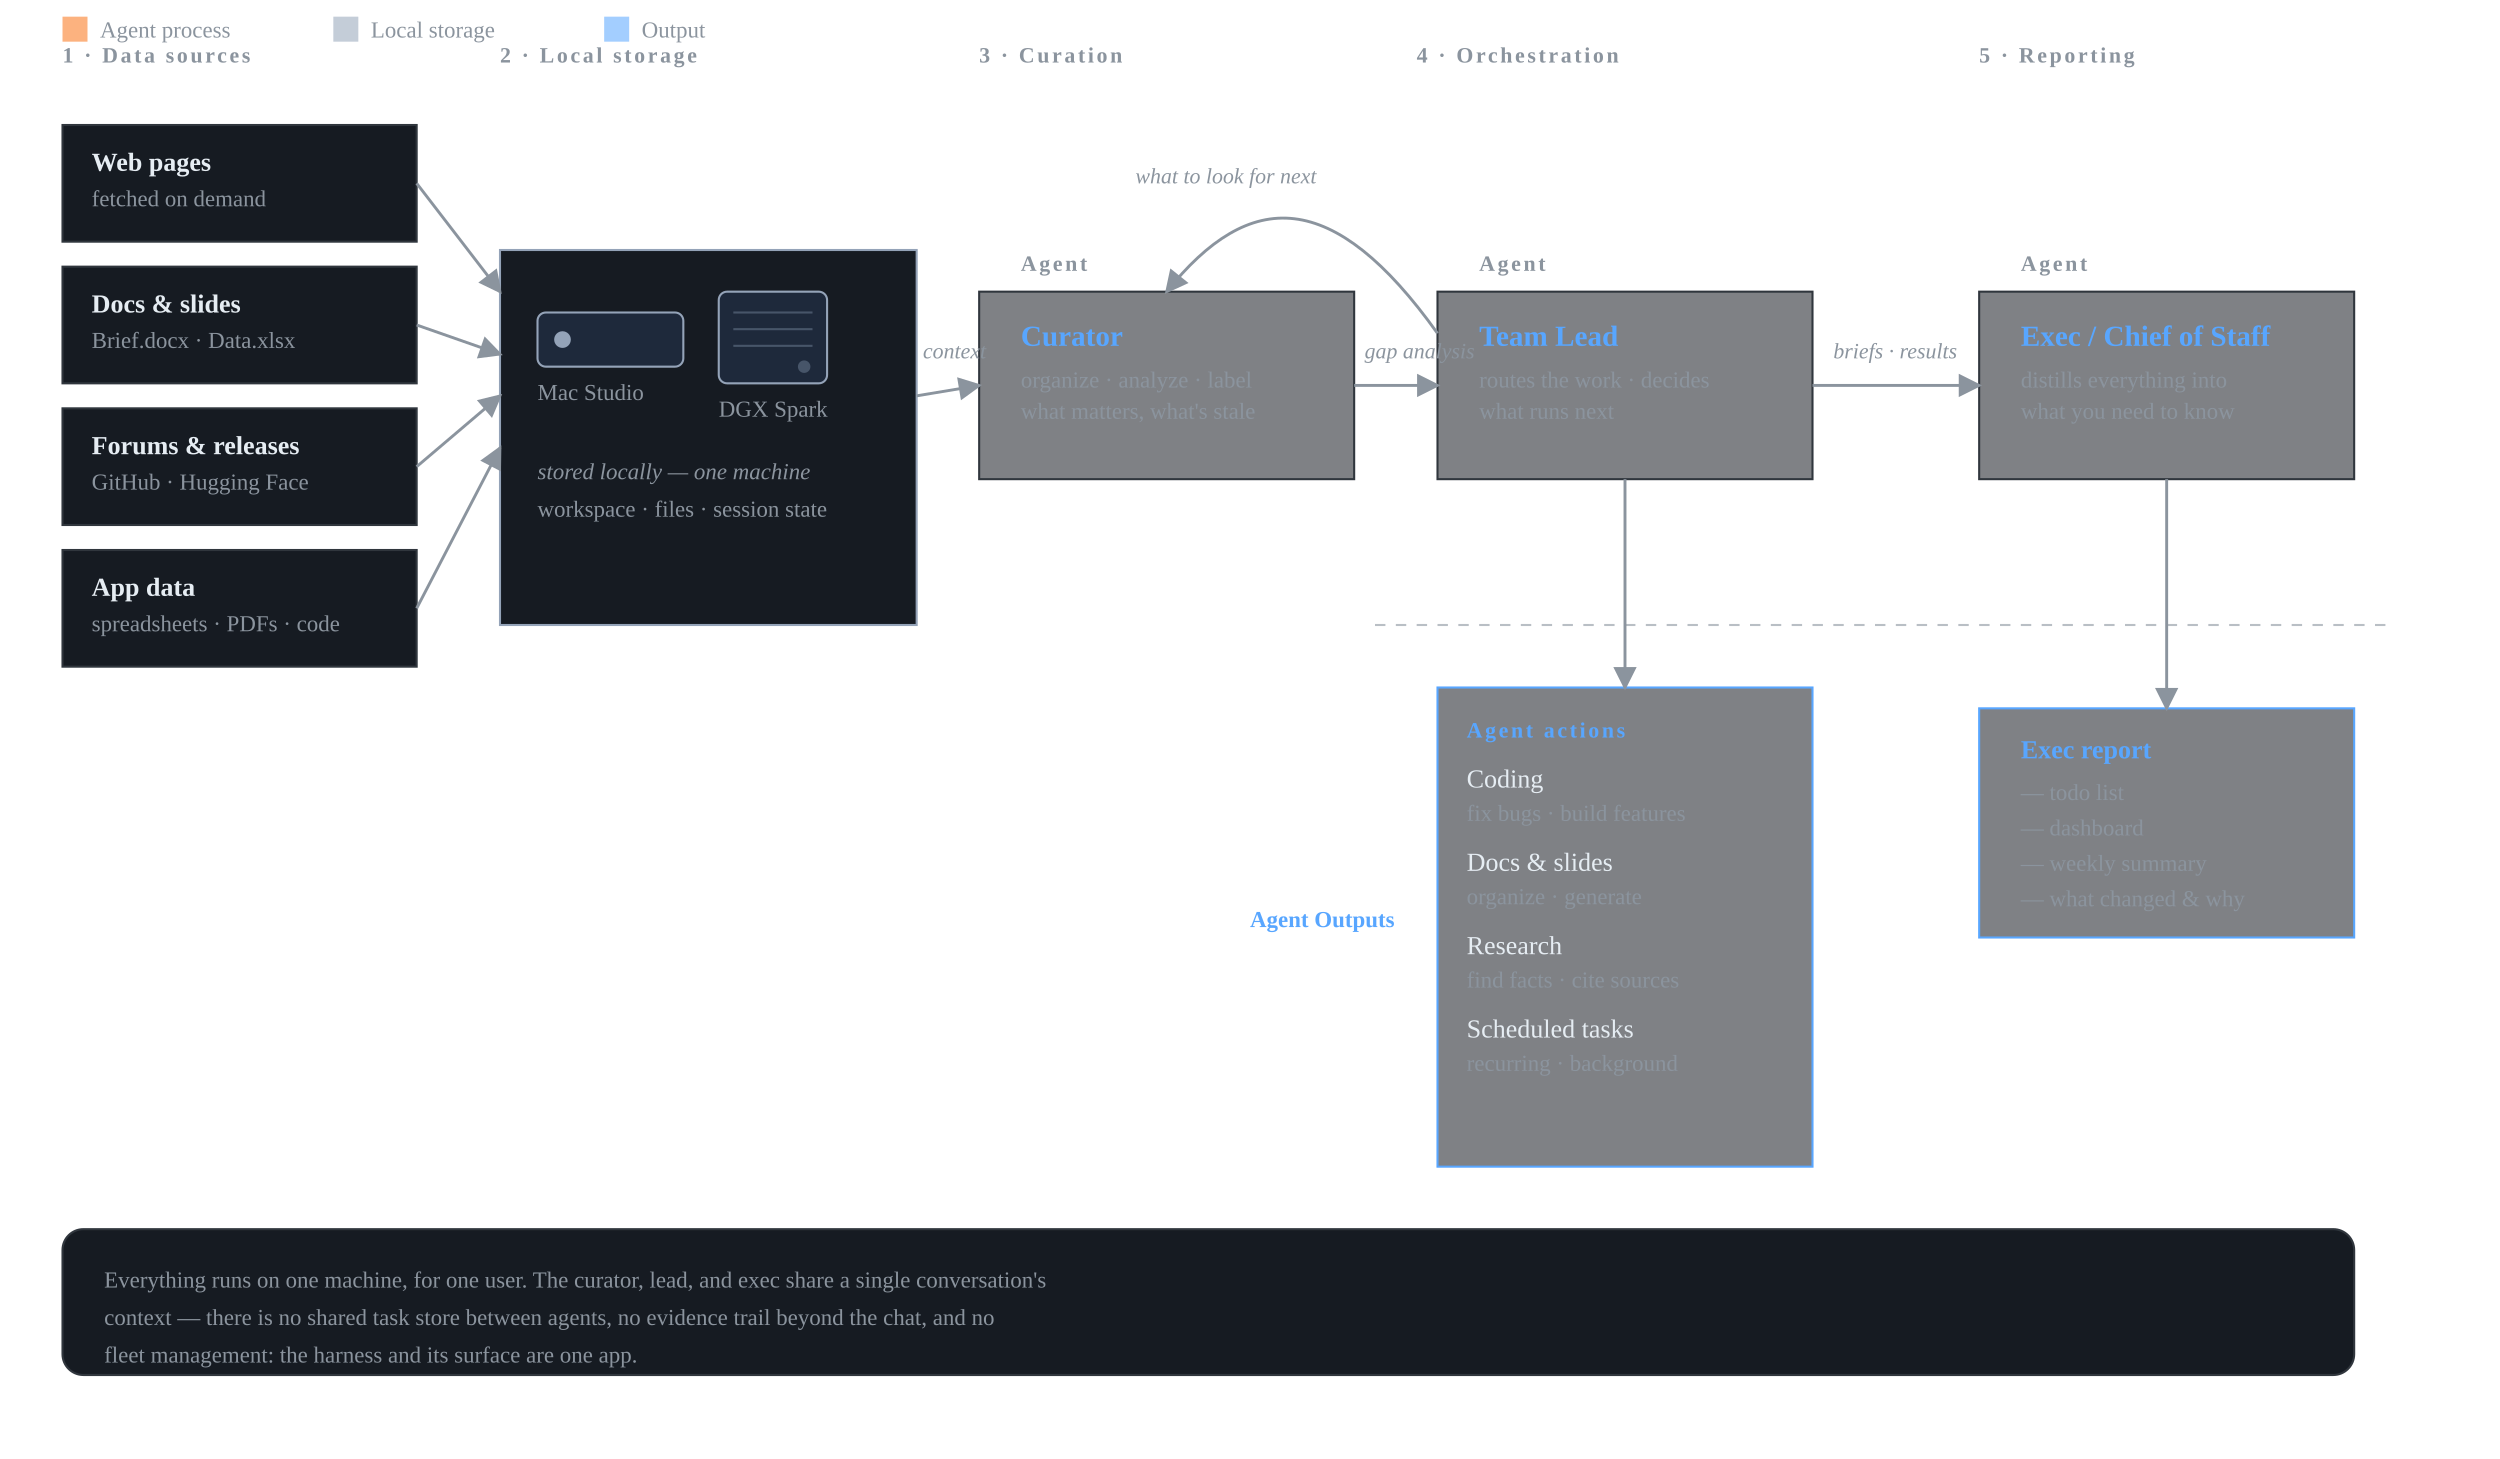
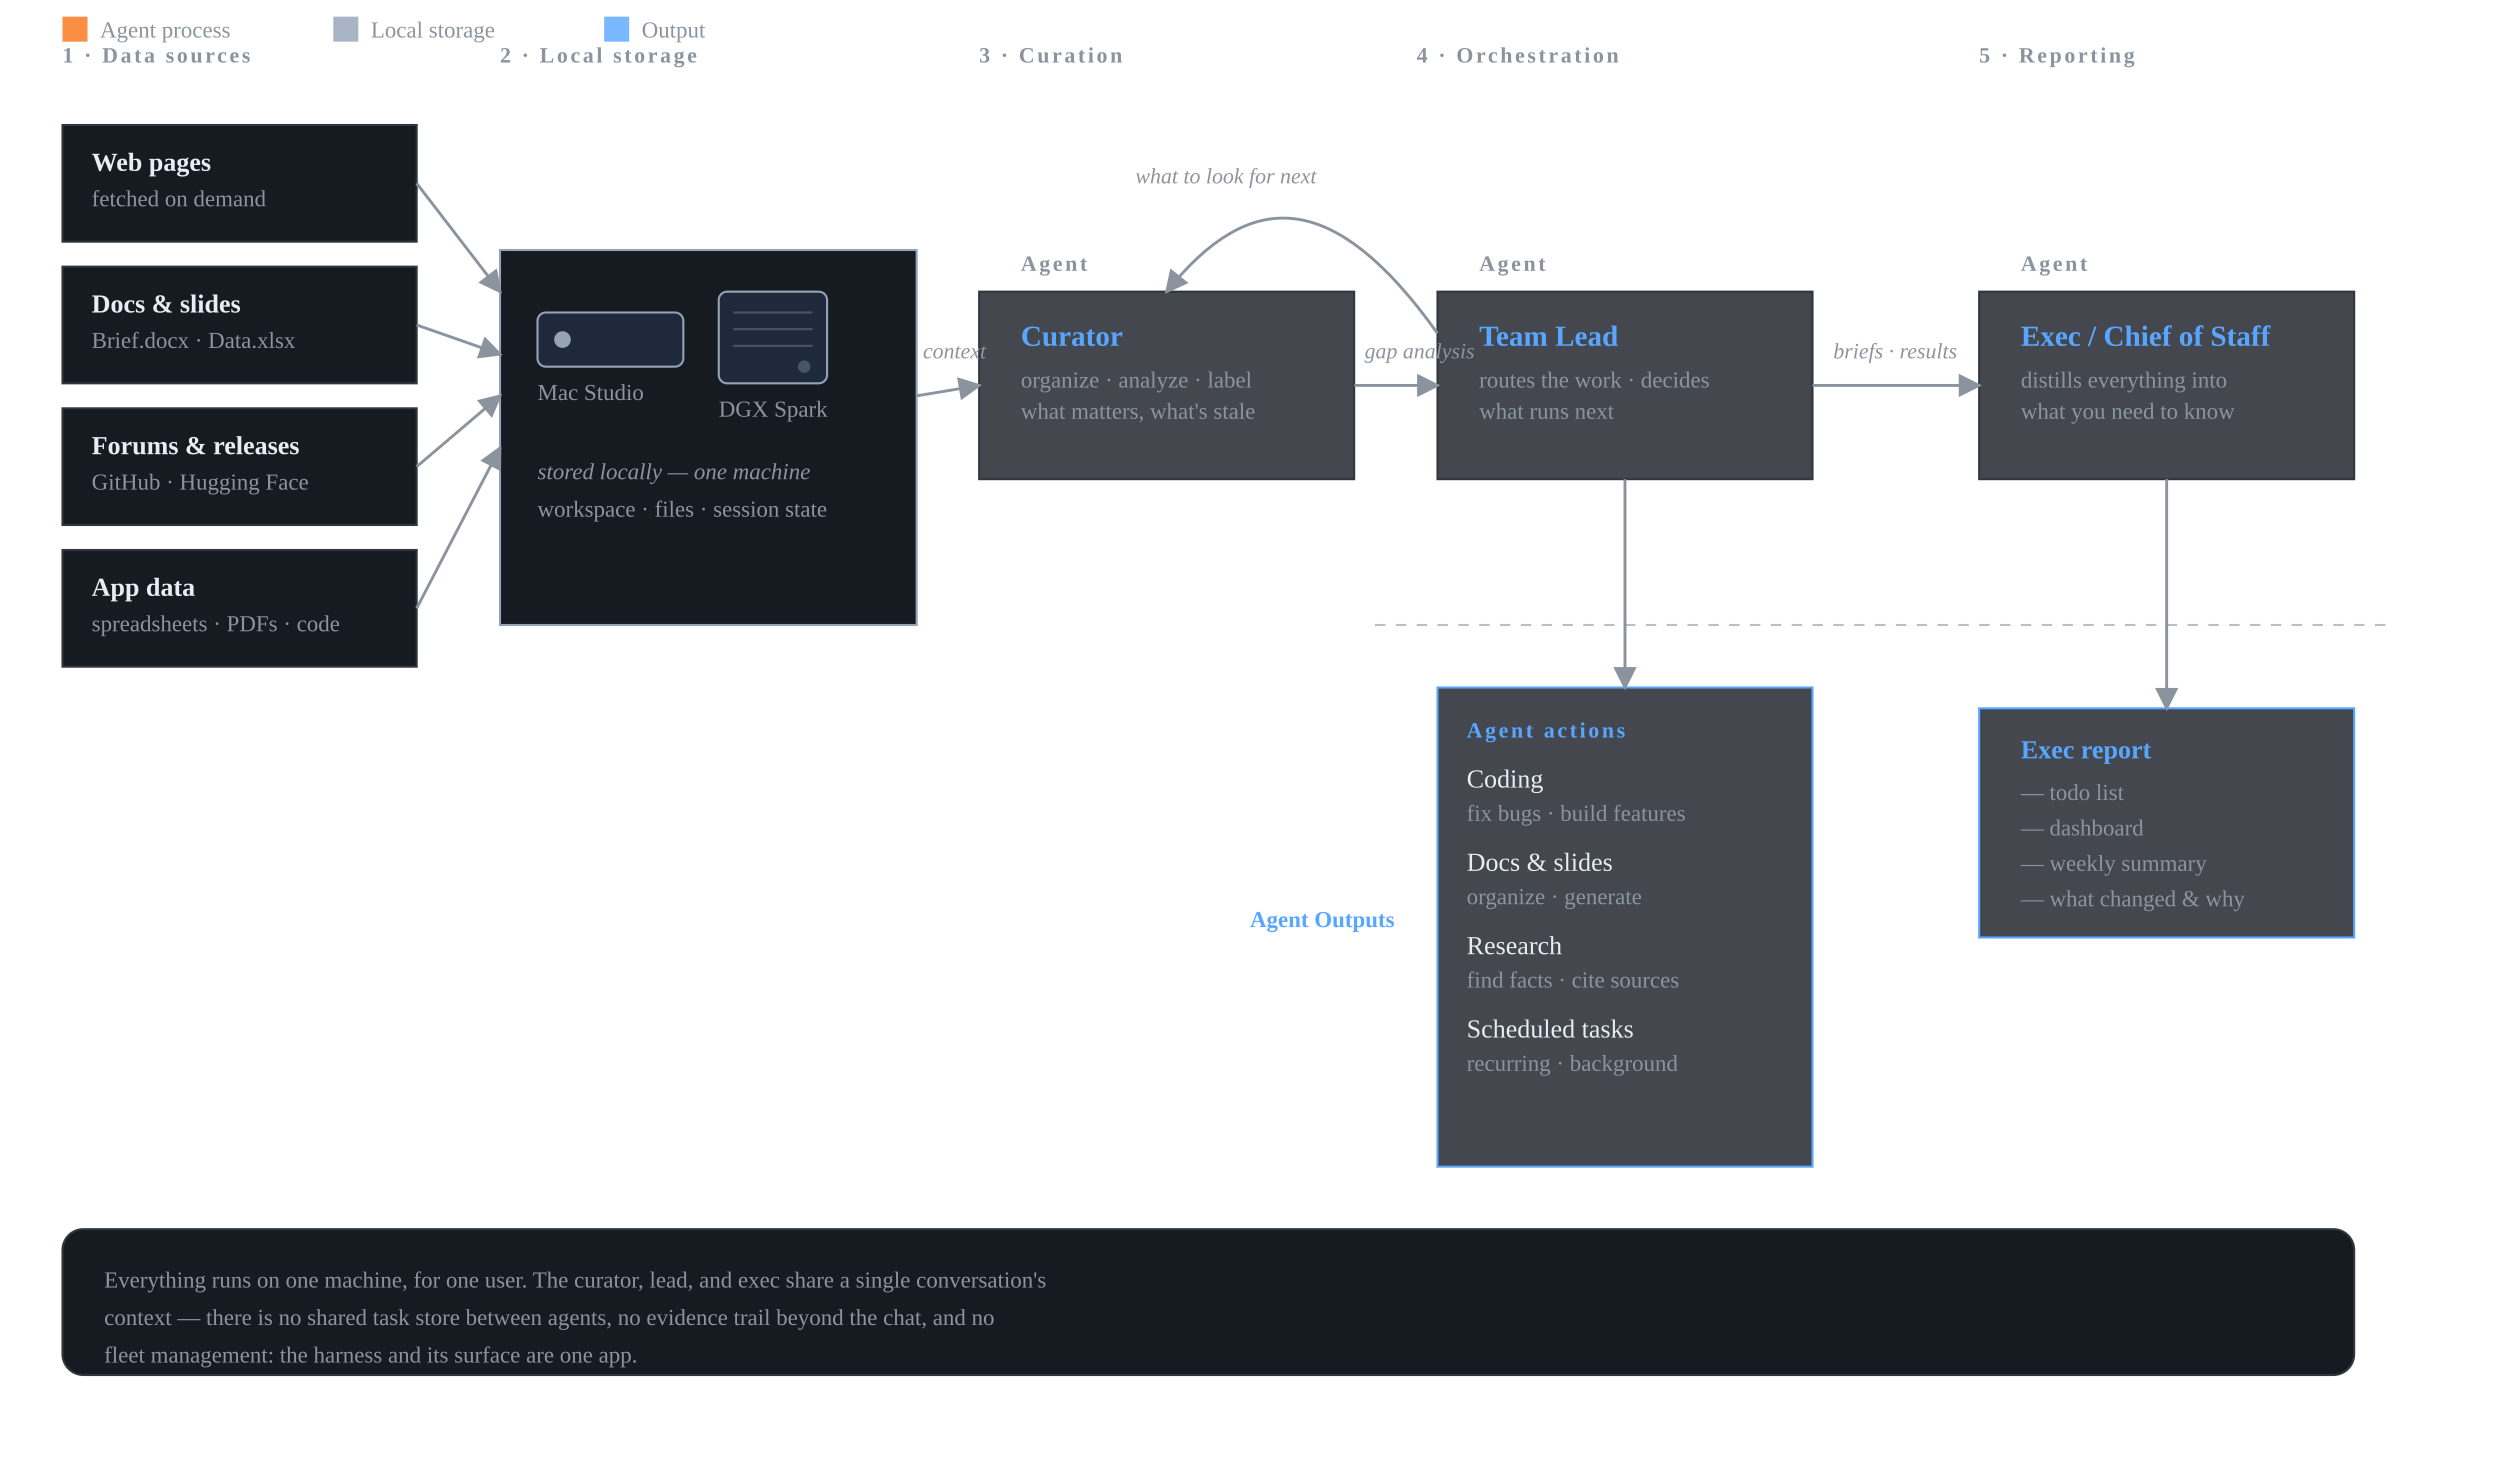
<svg xmlns="http://www.w3.org/2000/svg" viewBox="0 0 1200 700">
  <style>
body{margin:0;background:#0d1117;color:#e6edf3;font:13px/1.5 -apple-system,BlinkMacSystemFont,'Segoe UI',Roboto,sans-serif}
.wrap{max-width:1240px;margin:0 auto;padding:28px 20px 48px}
h1{font-size:20px;font-weight:600;margin:0 0 4px}
.sub{color:#8b949e;font-size:13px;margin-bottom:26px}
.legend{display:flex;gap:18px;margin:0 0 20px;font-size:12px;color:#8b949e;flex-wrap:wrap}
.legend span{display:inline-flex;align-items:center;gap:6px}
.sw{width:12px;height:12px;border-radius:3px;display:inline-block}
svg{display:block;max-width:100%;height:auto}
.box{fill:#161b22;stroke:#30363d;stroke-width:1}
.box.agent{stroke:#f97316}
.box.store{stroke:#94a3b8}
.box.out{stroke:#58a6ff}
.t{fill:#e6edf3;font-size:12.5px;font-weight:600}
.t.small{font-size:11px;font-weight:400;fill:#8b949e}
.t.h{fill:#8b949e;font-size:10.5px;letter-spacing:.12em;text-transform:uppercase;font-weight:600}
.t.orange{fill:#f97316}
.t.blue{fill:#58a6ff}
path.flow{fill:none;stroke:#8b949e;stroke-width:1.4;marker-end:url(#arrow)}
path.flow.gray{stroke:#8b949e;marker-end:url(#arrowg)}
path.flow.blue{stroke:#f97316;marker-end:url(#arrow)}
path.flow.loop{stroke:#8b949e;stroke-dasharray:6 4;marker-end:url(#arrow)}
text.lbl{fill:#8b949e;font-size:10.5px;font-style:italic}
text.lbl2{fill:#f97316;font-size:11px;font-weight:600}
</style>
  <defs>
    <marker id="arrow" markerWidth="8" markerHeight="8" refX="7" refY="4" orient="auto">
      <path d="M0,0 L8,4 L0,8 z" fill="#8b949e" />
    </marker>
    <marker id="arrowg" markerWidth="8" markerHeight="8" refX="7" refY="4" orient="auto">
      <path d="M0,0 L8,4 L0,8 z" fill="#8b949e" />
    </marker>
    <marker id="arrowb" markerWidth="8" markerHeight="8" refX="7" refY="4" orient="auto">
      <path d="M0,0 L8,4 L0,8 z" fill="#8b949e" />
    </marker>
  </defs>
-   <rect x="30" y="8" width="12" height="12" fill="#f97316" fill-opacity="0.55" />
+   <rect x="30" y="8" width="12" height="12" fill="#f97316" fill-opacity="0.8" />
  <text class="t small" x="48" y="18">Agent process</text>
-   <rect x="160" y="8" width="12" height="12" fill="#94a3b8" fill-opacity="0.55" />
+   <rect x="160" y="8" width="12" height="12" fill="#94a3b8" fill-opacity="0.8" />
  <text class="t small" x="178" y="18">Local storage</text>
-   <rect x="290" y="8" width="12" height="12" fill="#58a6ff" fill-opacity="0.55" />
+   <rect x="290" y="8" width="12" height="12" fill="#58a6ff" fill-opacity="0.8" />
  <text class="t small" x="308" y="18">Output</text>
  <text class="t h" x="30" y="30">1 · Data sources</text>
  <text class="t h" x="240" y="30">2 · Local storage</text>
  <text class="t h" x="470" y="30">3 · Curation</text>
  <text class="t h" x="680" y="30">4 · Orchestration</text>
  <text class="t h" x="950" y="30">5 · Reporting</text>
  <rect class="box" x="30" y="60" width="170" height="56" />
  <text class="t" x="44" y="82">Web pages</text>
  <text class="t small" x="44" y="99">fetched on demand</text>
  <rect class="box" x="30" y="128" width="170" height="56" />
  <text class="t" x="44" y="150">Docs &amp; slides</text>
  <text class="t small" x="44" y="167">Brief.docx · Data.xlsx</text>
  <rect class="box" x="30" y="196" width="170" height="56" />
  <text class="t" x="44" y="218">Forums &amp; releases</text>
  <text class="t small" x="44" y="235">GitHub · Hugging Face</text>
  <rect class="box" x="30" y="264" width="170" height="56" />
  <text class="t" x="44" y="286">App data</text>
  <text class="t small" x="44" y="303">spreadsheets · PDFs · code</text>
  <rect class="box store" x="240" y="120" width="200" height="180" fill="#94a3b8" />
  <rect x="258" y="150" width="70" height="26" rx="4" fill="#1e293b" stroke="#94a3b8" />
  <circle cx="270" cy="163" r="4" fill="#94a3b8" />
  <text class="t small" x="258" y="192">Mac Studio</text>
  <rect x="345" y="140" width="52" height="44" rx="4" fill="#1e293b" stroke="#94a3b8" />
  <line x1="352" y1="150" x2="390" y2="150" stroke="#475569" />
  <line x1="352" y1="158" x2="390" y2="158" stroke="#475569" />
  <line x1="352" y1="166" x2="390" y2="166" stroke="#475569" />
  <circle cx="386" cy="176" r="3" fill="#475569" />
  <text class="t small" x="345" y="200">DGX Spark</text>
  <text class="t small" x="258" y="230" style="font-style:italic">stored locally — one machine</text>
  <text class="t small" x="258" y="248">workspace · files · session state</text>
-   <rect class="box" x="470" y="140" width="180" height="90" stroke="#58a6ff" fill="#f97316" fill-opacity="0.55" />
+   <rect class="box" x="470" y="140" width="180" height="90" stroke="#58a6ff" fill="#f97316" fill-opacity="0.8" />
  <text class="t h" x="490" y="130">Agent</text>
  <text class="t blue" x="490" y="166" style="font-size:14px">Curator</text>
  <text class="t small" x="490" y="186">organize · analyze · label</text>
  <text class="t small" x="490" y="201">what matters, what's stale</text>
-   <rect class="box" x="690" y="140" width="180" height="90" stroke="#58a6ff" fill="#f97316" fill-opacity="0.55" />
+   <rect class="box" x="690" y="140" width="180" height="90" stroke="#58a6ff" fill="#f97316" fill-opacity="0.8" />
  <text class="t h" x="710" y="130">Agent</text>
  <text class="t blue" x="710" y="166" style="font-size:14px">Team Lead</text>
  <text class="t small" x="710" y="186">routes the work · decides</text>
  <text class="t small" x="710" y="201">what runs next</text>
  <text class="t small" x="600" y="445" style="fill:#58a6ff;font-weight:600">Agent Outputs</text>
-   <rect class="box out" x="690" y="330" width="180" height="230" fill="#58a6ff" fill-opacity="0.55" />
+   <rect class="box out" x="690" y="330" width="180" height="230" fill="#58a6ff" fill-opacity="0.8" />
  <text class="t h" x="704" y="354" style="fill:#58a6ff">Agent actions</text>
  <text class="t" x="704" y="378" style="font-weight:400">Coding</text>
  <text class="t small" x="704" y="394">fix bugs · build features</text>
  <text class="t" x="704" y="418" style="font-weight:400">Docs &amp; slides</text>
  <text class="t small" x="704" y="434">organize · generate</text>
  <text class="t" x="704" y="458" style="font-weight:400">Research</text>
  <text class="t small" x="704" y="474">find facts · cite sources</text>
  <text class="t" x="704" y="498" style="font-weight:400">Scheduled tasks</text>
  <text class="t small" x="704" y="514">recurring · background</text>
-   <rect class="box" x="950" y="140" width="180" height="90" stroke="#58a6ff" fill="#f97316" fill-opacity="0.55" />
+   <rect class="box" x="950" y="140" width="180" height="90" stroke="#58a6ff" fill="#f97316" fill-opacity="0.8" />
  <text class="t h" x="970" y="130">Agent</text>
  <text class="t blue" x="970" y="166" style="font-size:14px">Exec / Chief of Staff</text>
  <text class="t small" x="970" y="186">distills everything into</text>
  <text class="t small" x="970" y="201">what you need to know</text>
-   <rect class="box out" x="950" y="340" width="180" height="110" fill="#58a6ff" fill-opacity="0.55" />
+   <rect class="box out" x="950" y="340" width="180" height="110" fill="#58a6ff" fill-opacity="0.8" />
  <text class="t blue" x="970" y="364">Exec report</text>
  <text class="t small" x="970" y="384">— todo list</text>
  <text class="t small" x="970" y="401">— dashboard</text>
  <text class="t small" x="970" y="418">— weekly summary</text>
  <text class="t small" x="970" y="435">— what changed &amp; why</text>
  <path class="flow" d="M200,88 L240,140" />
  <path class="flow" d="M200,156 L240,170" />
  <path class="flow" d="M200,224 L240,190" />
  <path class="flow" d="M200,292 L240,215" />
  <path class="flow" d="M440,190 L470,185" />
  <text class="lbl" x="443" y="172">context</text>
  <path class="flow" d="M650,185 L690,185" />
  <text class="lbl" x="655" y="172">gap analysis</text>
  <path class="flow" d="M780,230 L780,330" />
  <path class="flow" d="M870,185 L950,185" />
  <text class="lbl" x="880" y="172">briefs · results</text>
  <path class="flow" d="M1040,230 L1040,340" />
  <path class="flow" d="M690,160 C 640,90 600,90 560,140" />
  <text class="lbl" x="545" y="88">what to look for next</text>
  <rect x="30" y="590" width="1100" height="70" rx="10" fill="#161b22" stroke="#30363d" />
  <text class="t small" x="50" y="618">Everything runs on one machine, for one user. The curator, lead, and exec share a single conversation's</text>
  <text class="t small" x="50" y="636">context — there is no shared task store between agents, no evidence trail beyond the chat, and no</text>
  <text class="t small" x="50" y="654">fleet management: the harness and its surface are one app.</text>
  <line x1="660" y1="300" x2="1150" y2="300" stroke="#8b949e" stroke-width="1" stroke-dasharray="5 5" opacity="0.6" />
</svg>
